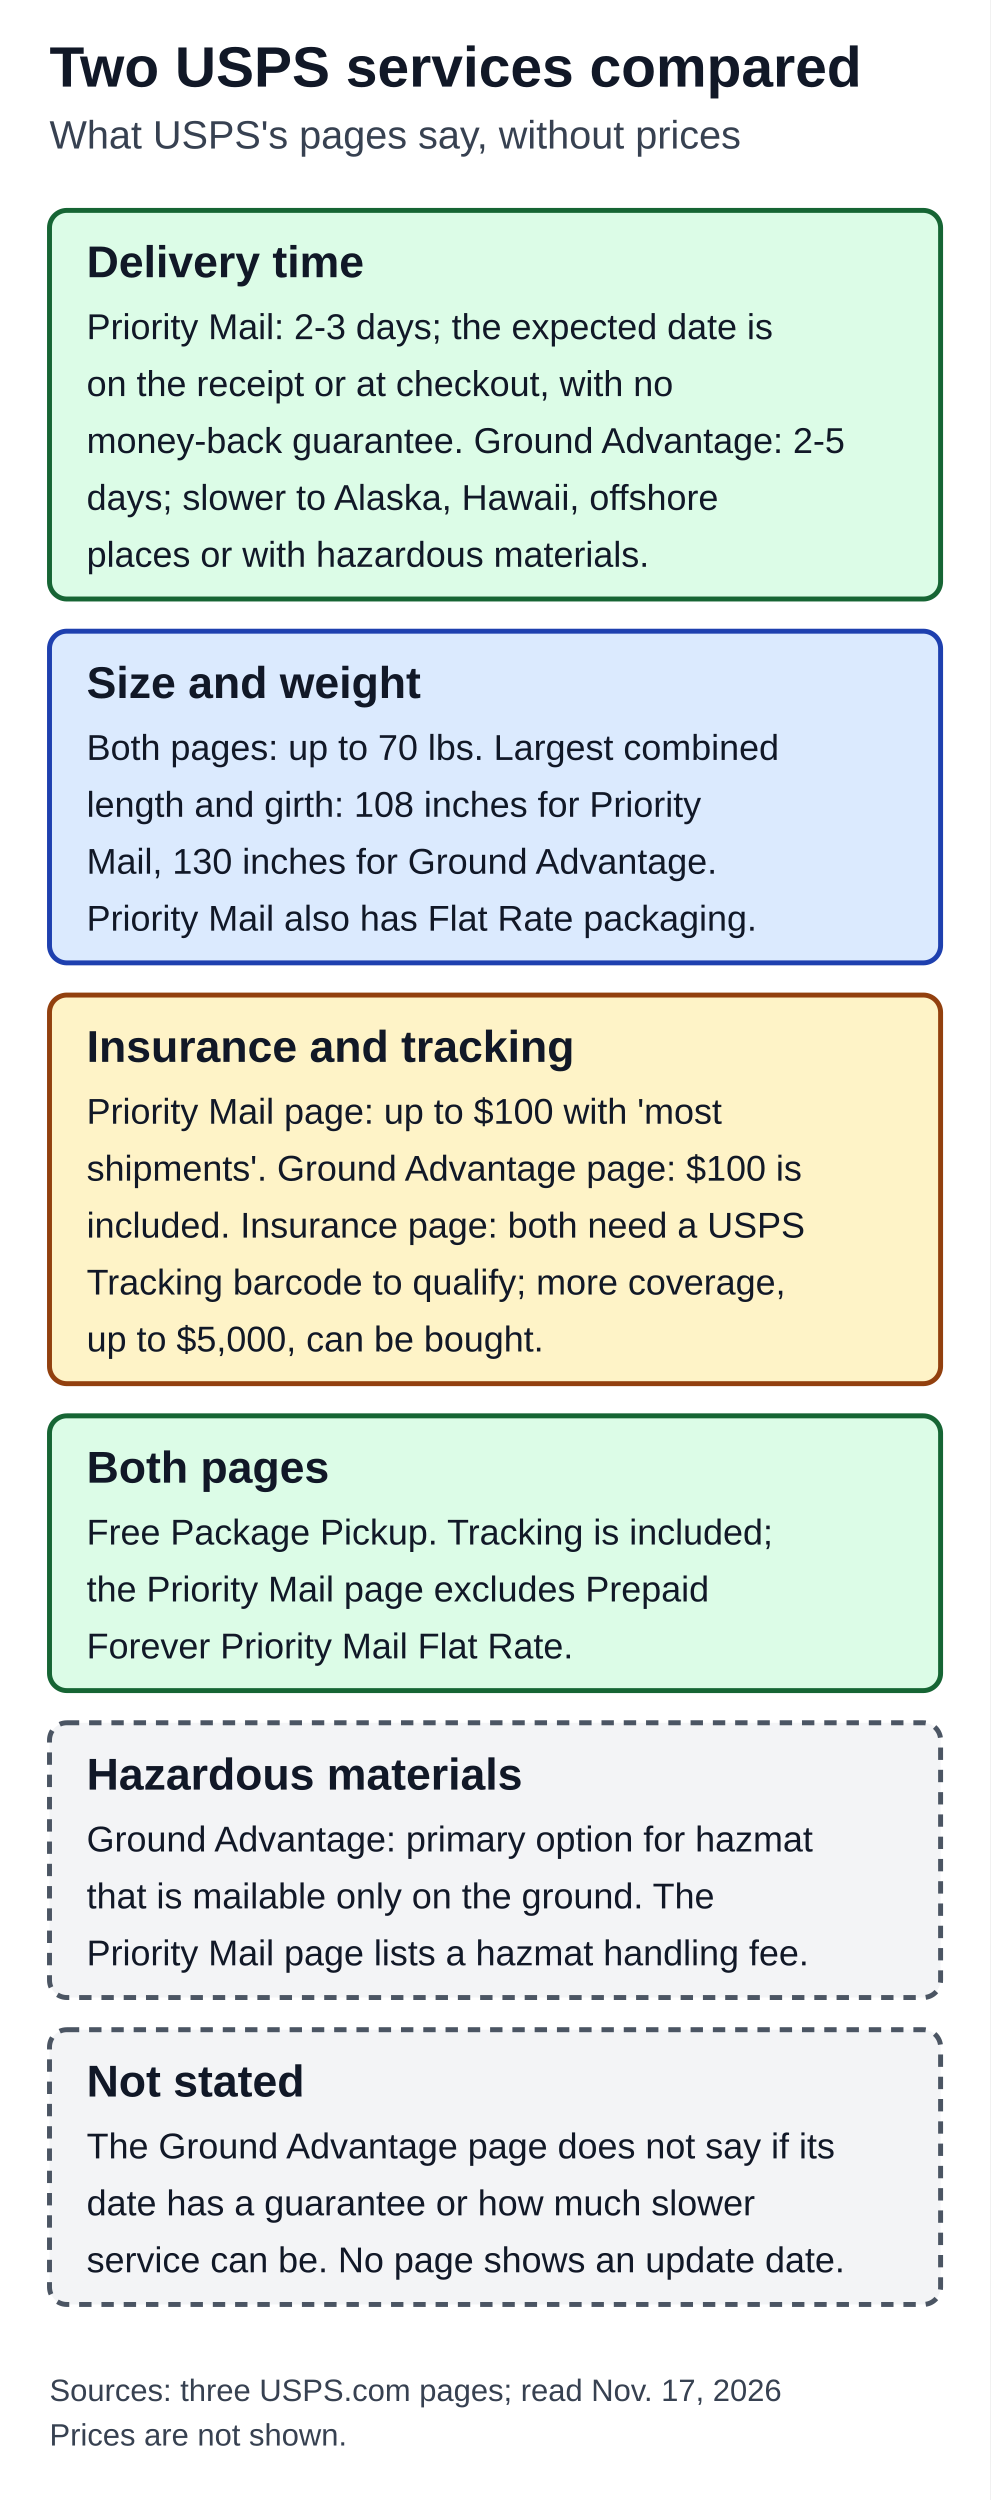
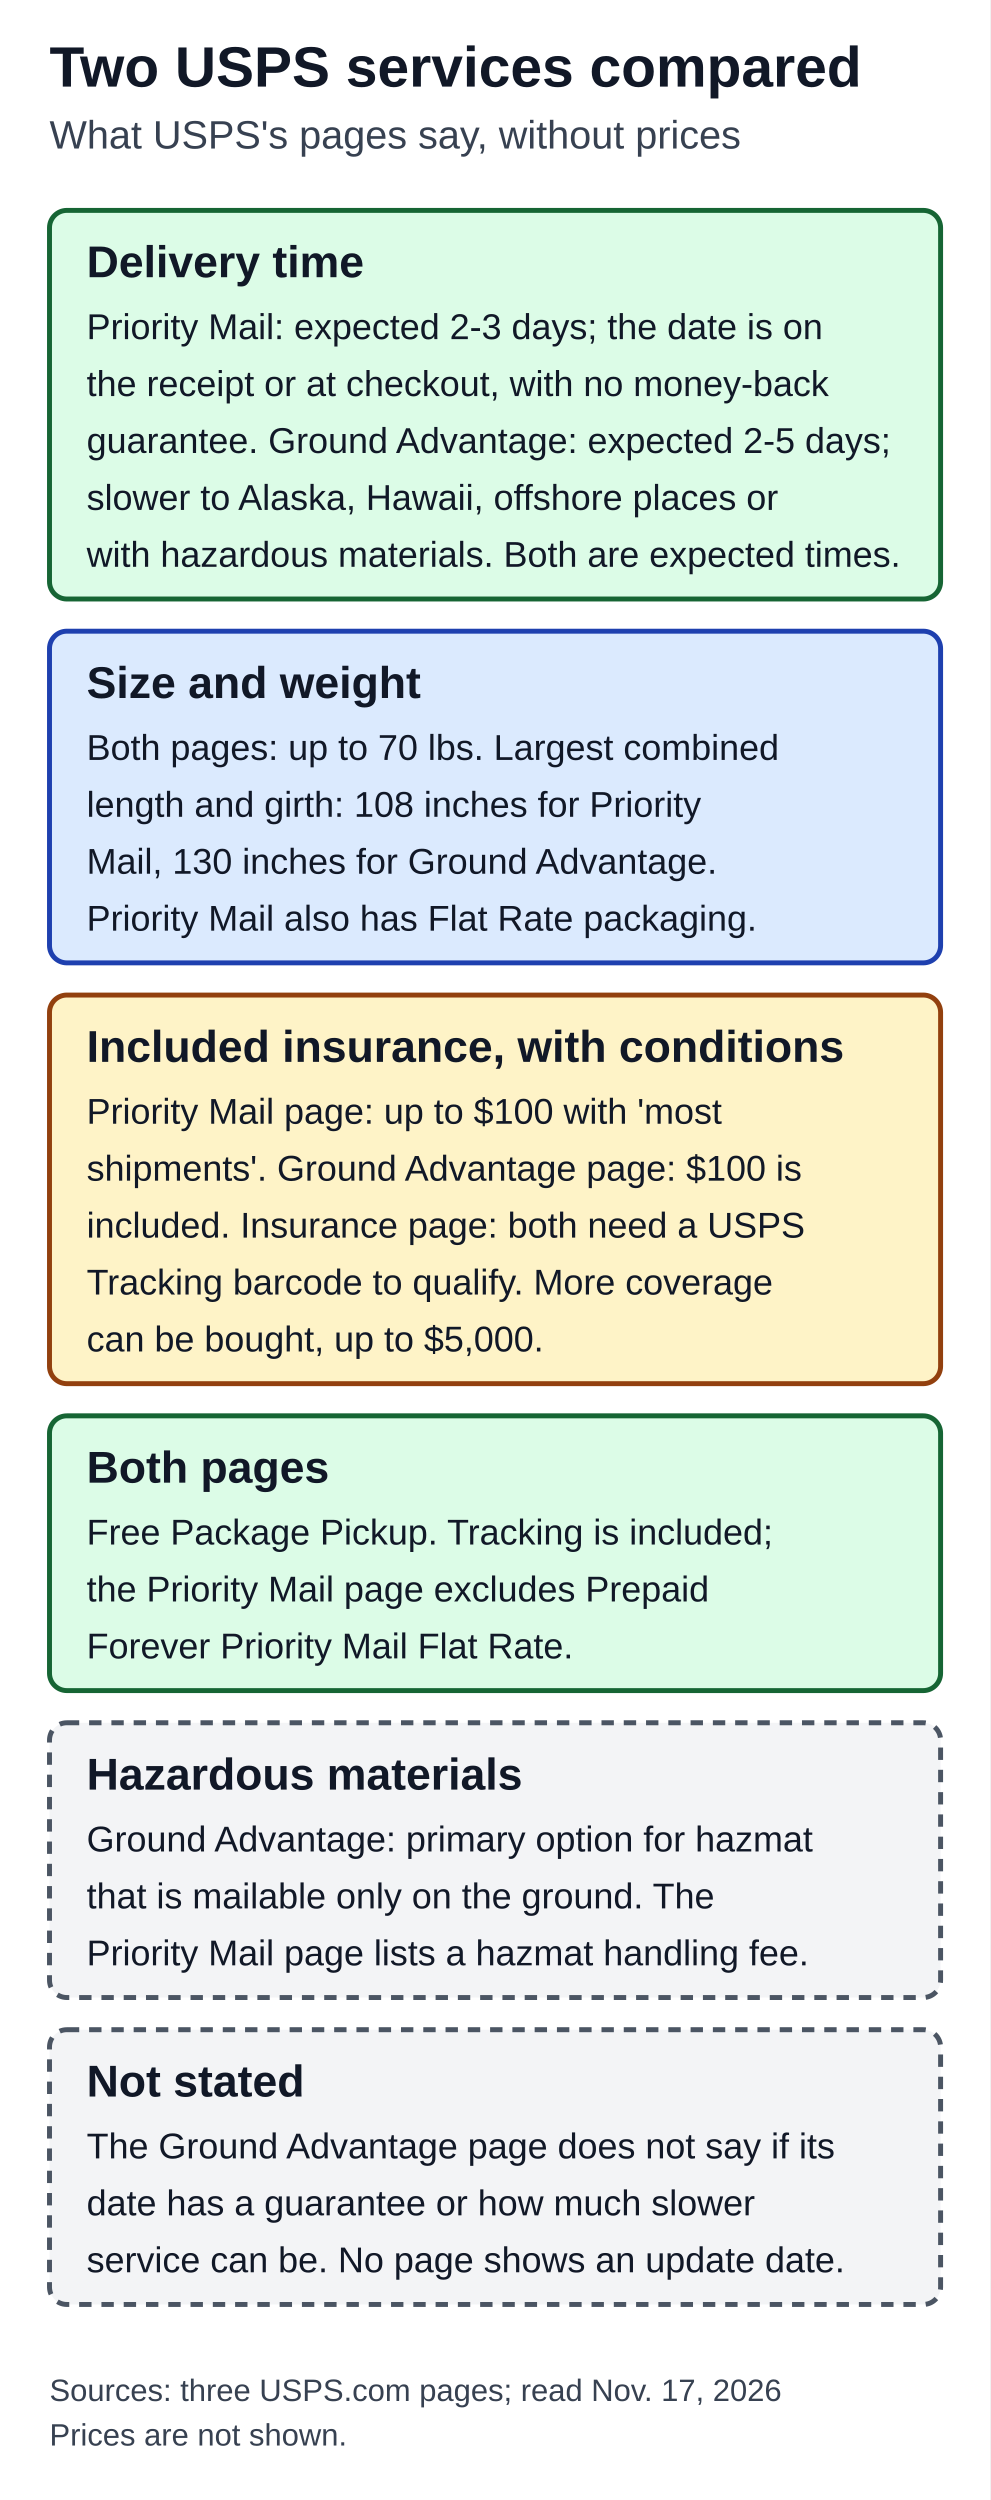
<svg xmlns="http://www.w3.org/2000/svg" width="800" height="2020" viewBox="0 0 800 2020" font-family="Liberation Sans, Arial, Helvetica, sans-serif">
  <rect width="800" height="2020" fill="#ffffff" />
  <text x="40" y="70" font-size="46" font-weight="bold" fill="#111827">Two USPS services compared</text>
  <text x="40" y="120" font-size="32" fill="#374151">What USPS's pages say, without prices</text>
  <rect x="40" y="170" width="720" height="314" rx="14" fill="#dcfce7" stroke="#166534" stroke-width="4" />
  <text x="70" y="224" font-size="36" font-weight="bold" fill="#111827">Delivery time</text>
-   <text x="70" y="274" font-size="29" fill="#111827">Priority Mail: 2-3 days; the expected date is</text>
-   <text x="70" y="320" font-size="29" fill="#111827">on the receipt or at checkout, with no</text>
-   <text x="70" y="366" font-size="29" fill="#111827">money-back guarantee. Ground Advantage: 2-5</text>
-   <text x="70" y="412" font-size="29" fill="#111827">days; slower to Alaska, Hawaii, offshore</text>
-   <text x="70" y="458" font-size="29" fill="#111827">places or with hazardous materials.</text>
+   <text x="70" y="274" font-size="29" fill="#111827">Priority Mail: expected 2-3 days; the date is on</text>
+   <text x="70" y="320" font-size="29" fill="#111827">the receipt or at checkout, with no money-back</text>
+   <text x="70" y="366" font-size="29" fill="#111827">guarantee. Ground Advantage: expected 2-5 days;</text>
+   <text x="70" y="412" font-size="29" fill="#111827">slower to Alaska, Hawaii, offshore places or</text>
+   <text x="70" y="458" font-size="29" fill="#111827">with hazardous materials. Both are expected times.</text>
  <rect x="40" y="510" width="720" height="268" rx="14" fill="#dbeafe" stroke="#1e40af" stroke-width="4" />
  <text x="70" y="564" font-size="36" font-weight="bold" fill="#111827">Size and weight</text>
  <text x="70" y="614" font-size="29" fill="#111827">Both pages: up to 70 lbs. Largest combined</text>
  <text x="70" y="660" font-size="29" fill="#111827">length and girth: 108 inches for Priority</text>
  <text x="70" y="706" font-size="29" fill="#111827">Mail, 130 inches for Ground Advantage.</text>
  <text x="70" y="752" font-size="29" fill="#111827">Priority Mail also has Flat Rate packaging.</text>
  <rect x="40" y="804" width="720" height="314" rx="14" fill="#fef3c7" stroke="#92400e" stroke-width="4" />
-   <text x="70" y="858" font-size="36" font-weight="bold" fill="#111827">Insurance and tracking</text>
+   <text x="70" y="858" font-size="36" font-weight="bold" fill="#111827">Included insurance, with conditions</text>
  <text x="70" y="908" font-size="29" fill="#111827">Priority Mail page: up to $100 with 'most</text>
  <text x="70" y="954" font-size="29" fill="#111827">shipments'. Ground Advantage page: $100 is</text>
  <text x="70" y="1000" font-size="29" fill="#111827">included. Insurance page: both need a USPS</text>
-   <text x="70" y="1046" font-size="29" fill="#111827">Tracking barcode to qualify; more coverage,</text>
-   <text x="70" y="1092" font-size="29" fill="#111827">up to $5,000, can be bought.</text>
+   <text x="70" y="1046" font-size="29" fill="#111827">Tracking barcode to qualify. More coverage</text>
+   <text x="70" y="1092" font-size="29" fill="#111827">can be bought, up to $5,000.</text>
  <rect x="40" y="1144" width="720" height="222" rx="14" fill="#dcfce7" stroke="#166534" stroke-width="4" />
  <text x="70" y="1198" font-size="36" font-weight="bold" fill="#111827">Both pages</text>
  <text x="70" y="1248" font-size="29" fill="#111827">Free Package Pickup. Tracking is included;</text>
  <text x="70" y="1294" font-size="29" fill="#111827">the Priority Mail page excludes Prepaid</text>
  <text x="70" y="1340" font-size="29" fill="#111827">Forever Priority Mail Flat Rate.</text>
  <rect x="40" y="1392" width="720" height="222" rx="14" fill="#f3f4f6" stroke="#4b5563" stroke-width="4" stroke-dasharray="10 8" />
  <text x="70" y="1446" font-size="36" font-weight="bold" fill="#111827">Hazardous materials</text>
  <text x="70" y="1496" font-size="29" fill="#111827">Ground Advantage: primary option for hazmat</text>
  <text x="70" y="1542" font-size="29" fill="#111827">that is mailable only on the ground. The</text>
  <text x="70" y="1588" font-size="29" fill="#111827">Priority Mail page lists a hazmat handling fee.</text>
  <rect x="40" y="1640" width="720" height="222" rx="14" fill="#f3f4f6" stroke="#4b5563" stroke-width="4" stroke-dasharray="10 8" />
  <text x="70" y="1694" font-size="36" font-weight="bold" fill="#111827">Not stated</text>
  <text x="70" y="1744" font-size="29" fill="#111827">The Ground Advantage page does not say if its</text>
  <text x="70" y="1790" font-size="29" fill="#111827">date has a guarantee or how much slower</text>
  <text x="70" y="1836" font-size="29" fill="#111827">service can be. No page shows an update date.</text>
  <text x="40" y="1940" font-size="25" fill="#374151">Sources: three USPS.com pages; read Nov. 17, 2026</text>
  <text x="40" y="1976" font-size="25" fill="#374151">Prices are not shown.</text>
</svg>
